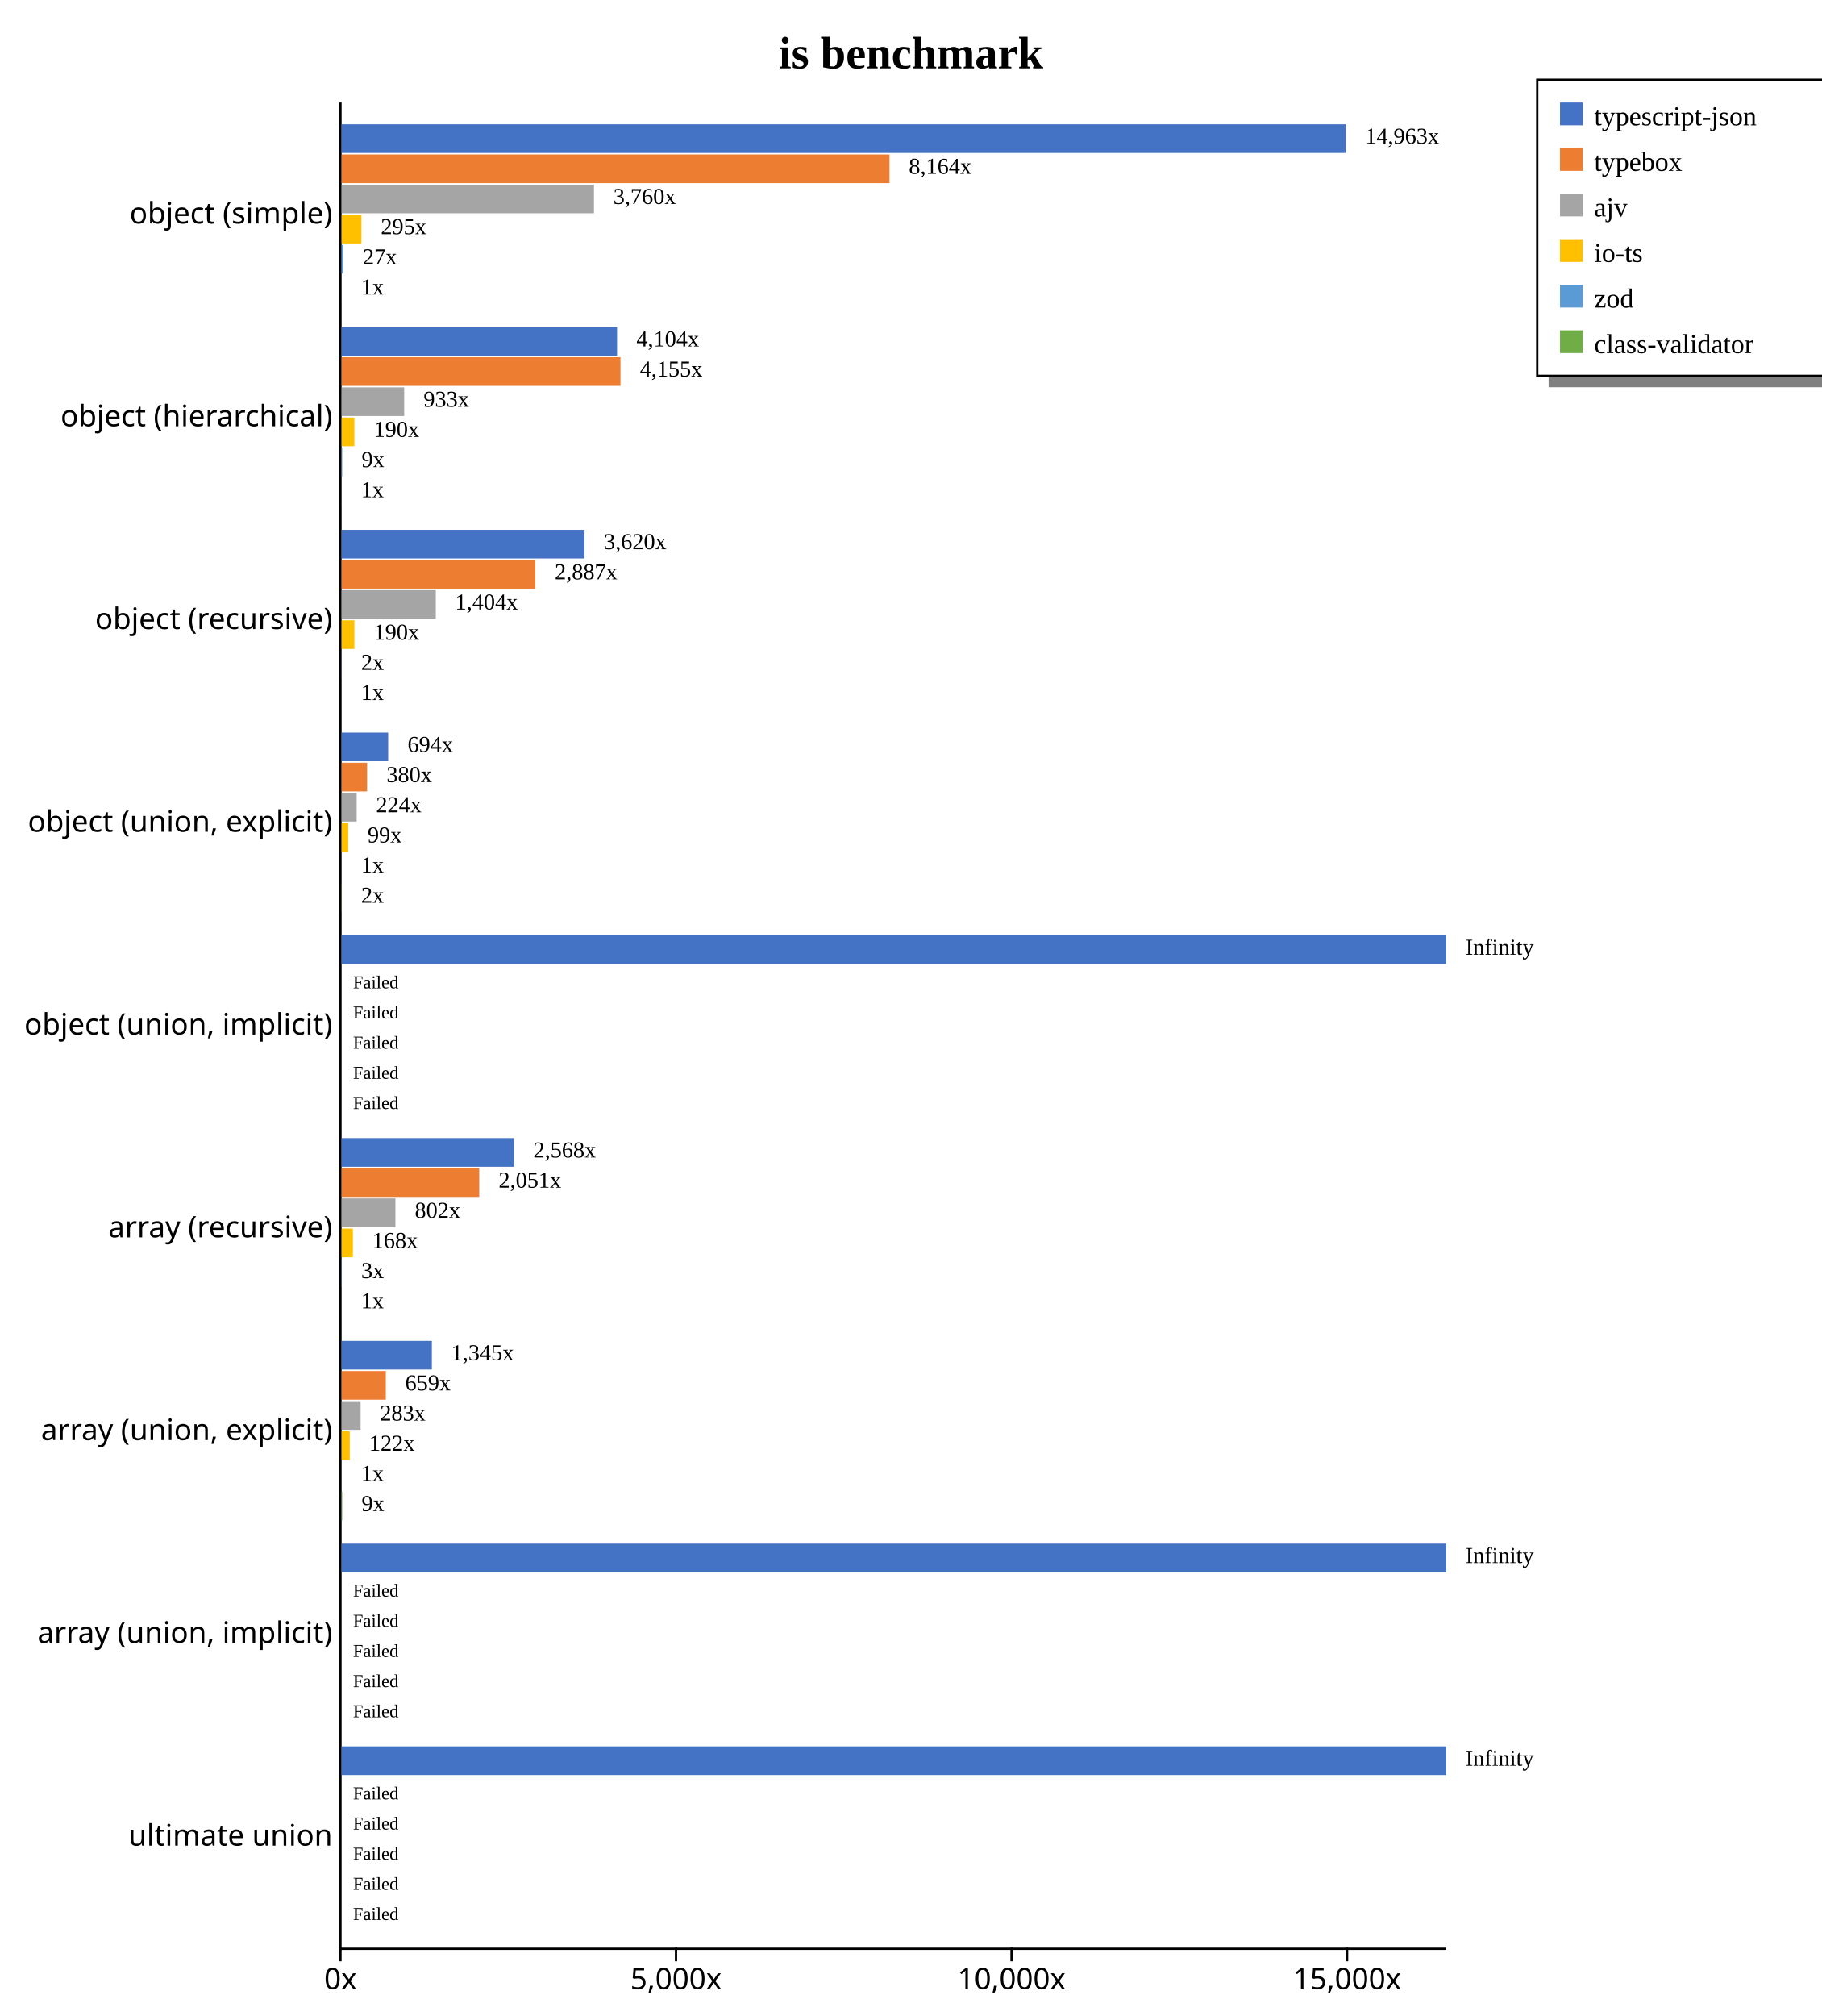
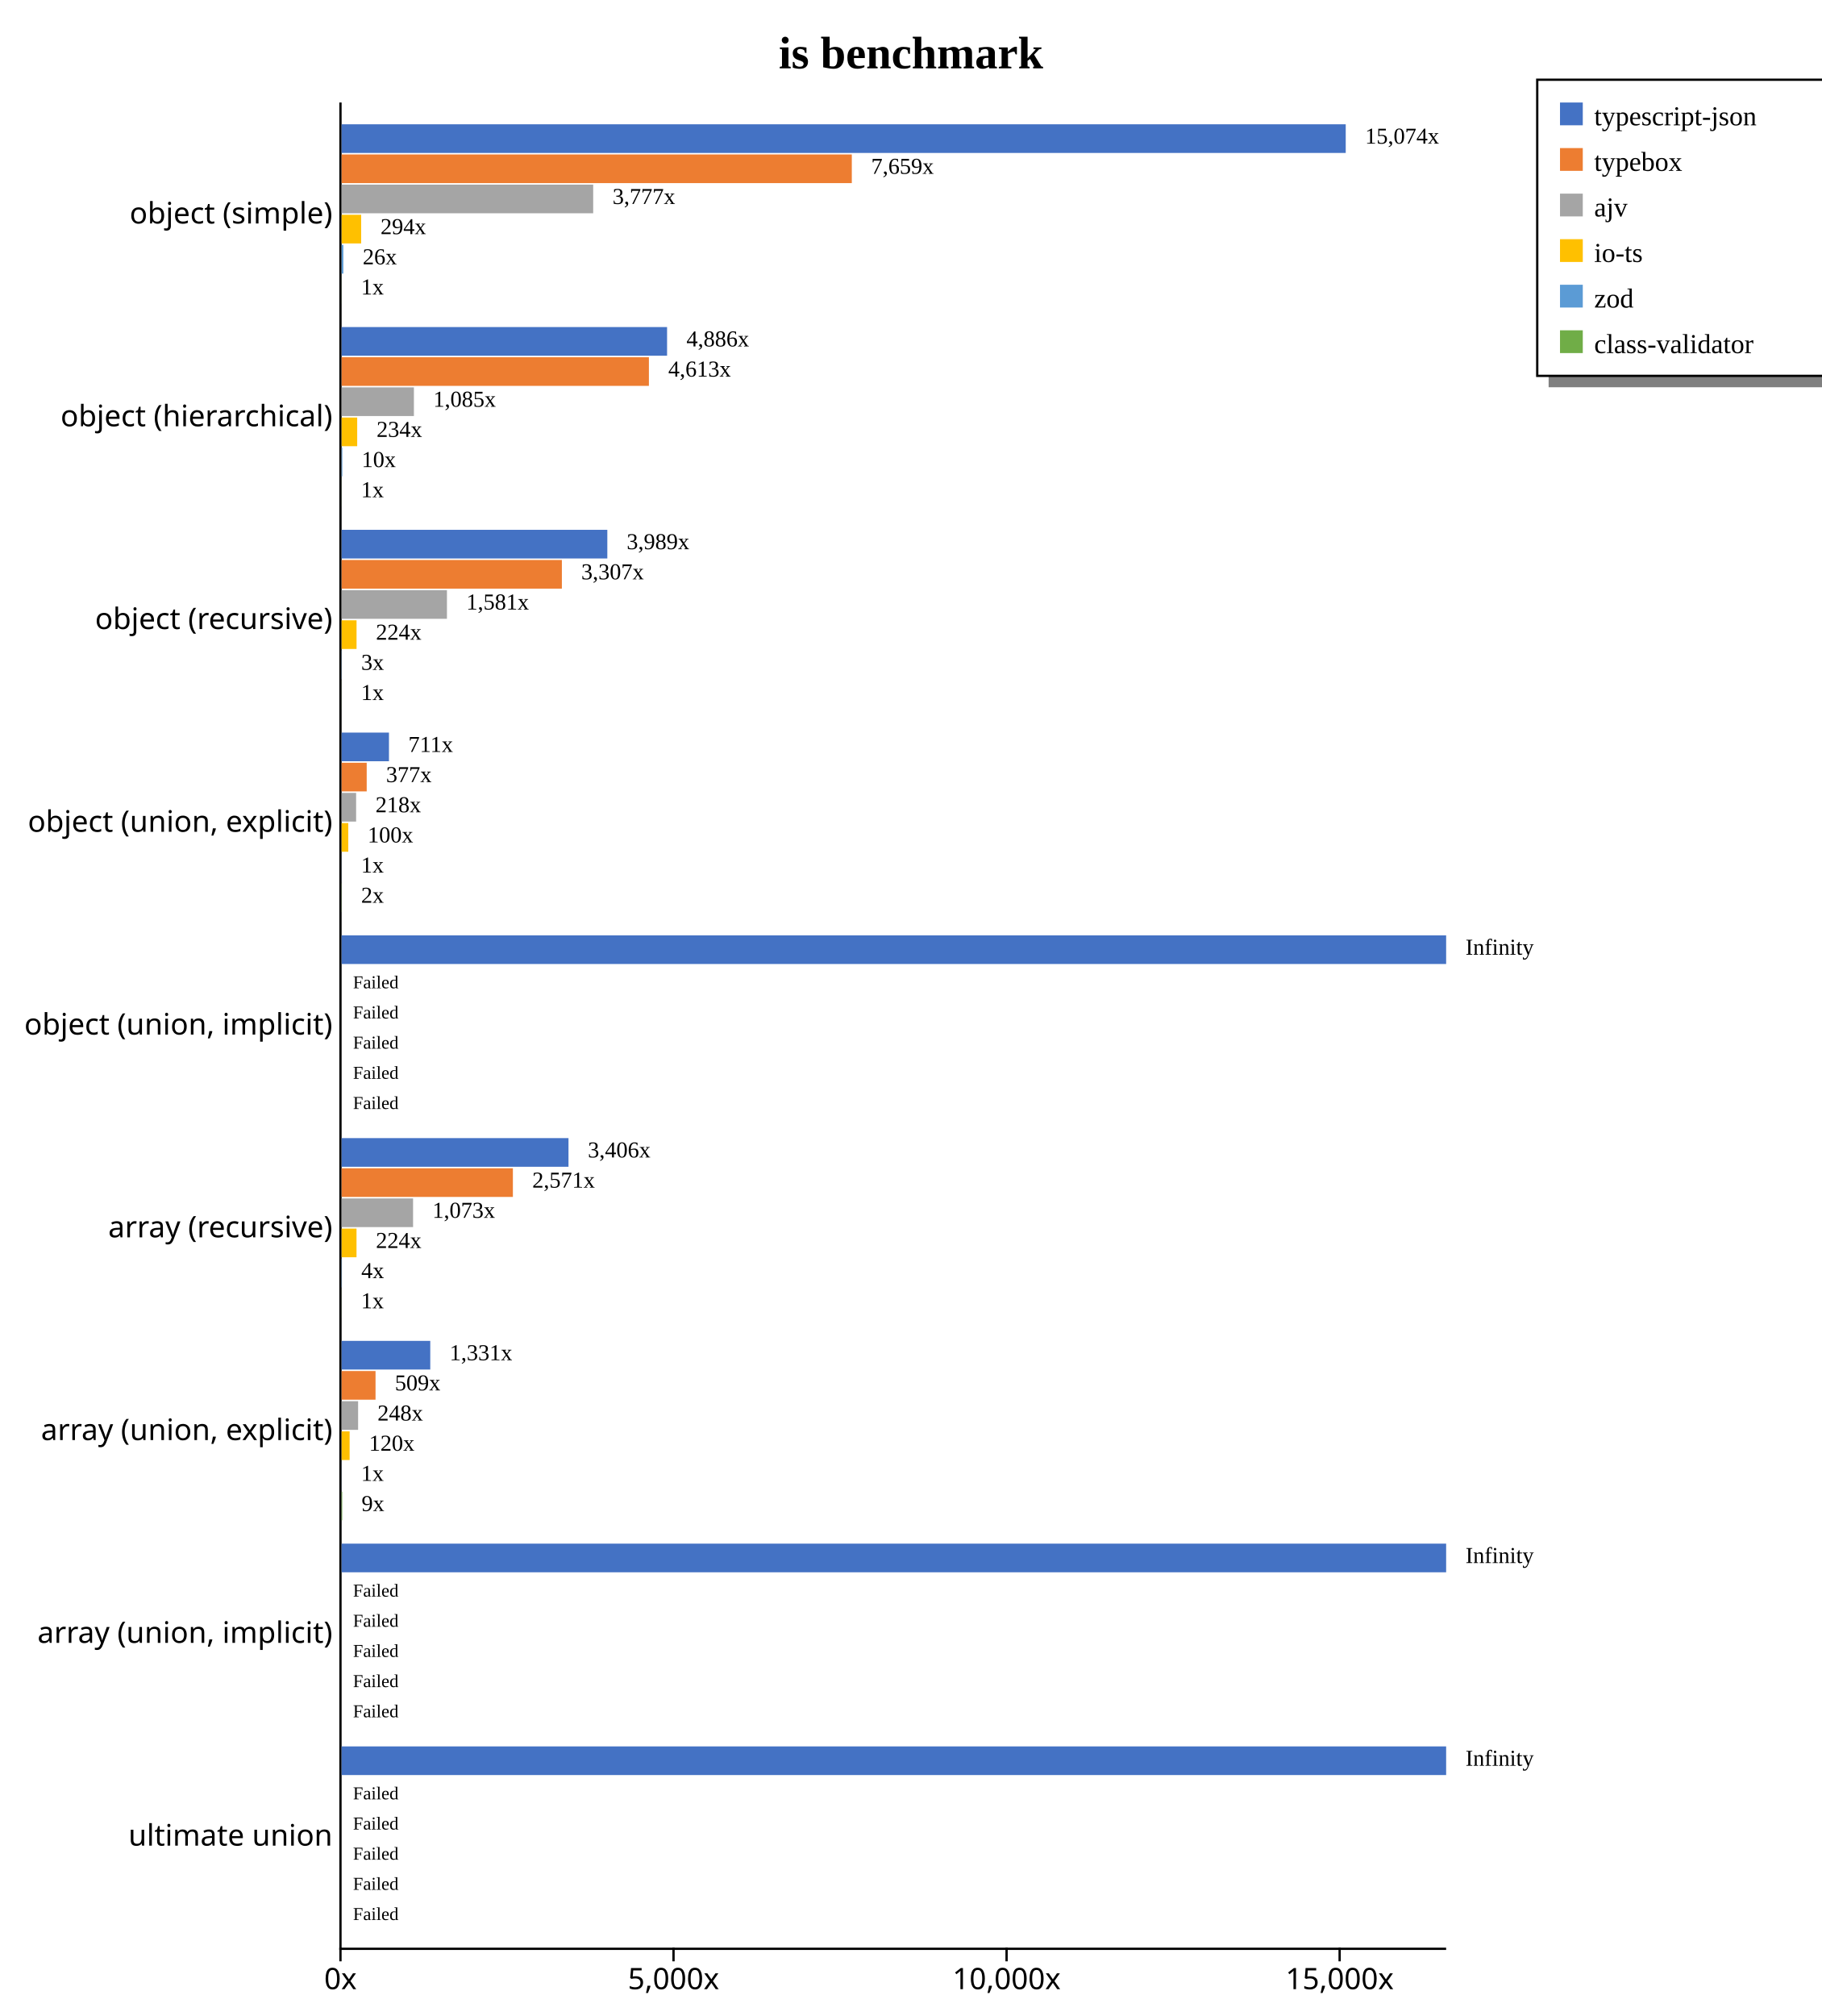
<svg xmlns="http://www.w3.org/2000/svg" width="800" height="885" style="background-color: white;">
  <g class="y axis" transform="translate(149,45)" fill="none" font-size="10" font-family="sans-serif" text-anchor="end" style="font-size: 13px;">
    <path class="domain" stroke="#000" d="M0,0.5H0.5V810.5H0" />
    <g class="tick" opacity="1" transform="translate(0,48.95604)" style="font-size: 13px;">
      <line stroke="#000" x2="0" />
      <text fill="#000" x="-3" dy="0.32em">object (simple)    </text>
    </g>
    <g class="tick" opacity="1" transform="translate(0,137.967)" style="font-size: 13px;">
      <line stroke="#000" x2="0" />
      <text fill="#000" x="-3" dy="0.32em">object (hierarchical)    </text>
    </g>
    <g class="tick" opacity="1" transform="translate(0,226.978)" style="font-size: 13px;">
      <line stroke="#000" x2="0" />
      <text fill="#000" x="-3" dy="0.32em">object (recursive)    </text>
    </g>
    <g class="tick" opacity="1" transform="translate(0,315.989)" style="font-size: 13px;">
      <line stroke="#000" x2="0" />
      <text fill="#000" x="-3" dy="0.32em">object (union, explicit)    </text>
    </g>
    <g class="tick" opacity="1" transform="translate(0,405)" style="font-size: 13px;">
      <line stroke="#000" x2="0" />
      <text fill="#000" x="-3" dy="0.32em">object (union, implicit)    </text>
    </g>
    <g class="tick" opacity="1" transform="translate(0,494.011)" style="font-size: 13px;">
      <line stroke="#000" x2="0" />
      <text fill="#000" x="-3" dy="0.32em">array (recursive)    </text>
    </g>
    <g class="tick" opacity="1" transform="translate(0,583.022)" style="font-size: 13px;">
      <line stroke="#000" x2="0" />
      <text fill="#000" x="-3" dy="0.32em">array (union, explicit)    </text>
    </g>
    <g class="tick" opacity="1" transform="translate(0,672.033)" style="font-size: 13px;">
      <line stroke="#000" x2="0" />
      <text fill="#000" x="-3" dy="0.32em">array (union, implicit)    </text>
    </g>
    <g class="tick" opacity="1" transform="translate(0,761.044)" style="font-size: 13px;">
      <line stroke="#000" x2="0" />
      <text fill="#000" x="-3" dy="0.32em">ultimate union    </text>
    </g>
  </g>
  <g class="x axis" transform="translate(149,855)" fill="none" font-size="10" font-family="sans-serif" text-anchor="middle" style="font-size: 13px;">
    <path class="domain" stroke="#000" d="M0.5,0V0.5H485.5V0" />
    <g class="tick" opacity="1" transform="translate(0.5,0)" style="font-size: 13px;">
      <line stroke="#000" y2="6" />
      <text fill="#000" y="9" dy="0.71em">0x</text>
    </g>
-     <g class="tick" opacity="1" transform="translate(147.8346,0)" style="font-size: 13px;">
+     <g class="tick" opacity="1" transform="translate(146.7438,0)" style="font-size: 13px;">
      <line stroke="#000" y2="6" />
      <text fill="#000" y="9" dy="0.71em">5,000x</text>
    </g>
-     <g class="tick" opacity="1" transform="translate(295.1693,0)" style="font-size: 13px;">
+     <g class="tick" opacity="1" transform="translate(292.9876,0)" style="font-size: 13px;">
      <line stroke="#000" y2="6" />
      <text fill="#000" y="9" dy="0.71em">10,000x</text>
    </g>
-     <g class="tick" opacity="1" transform="translate(442.5039,0)" style="font-size: 13px;">
+     <g class="tick" opacity="1" transform="translate(439.2314,0)" style="font-size: 13px;">
      <line stroke="#000" y2="6" />
      <text fill="#000" y="9" dy="0.71em">15,000x</text>
    </g>
  </g>
  <text transform="translate(400, 30)" style="text-anchor: middle; font-size: 20px; font-weight: bold;">is benchmark</text>
  <rect x="680" y="165" width="200" height="5" fill="gray" />
  <rect x="675" y="35" width="200" height="130" fill="none" stroke="black" />
  <rect x="685" y="45" width="10" height="10" style="fill: #4472c4;" />
  <text x="700" y="55" style="font-size: 12px;">typescript-json</text>
  <rect x="685" y="65" width="10" height="10" style="fill: #ed7d31;" />
  <text x="700" y="75" style="font-size: 12px;">typebox</text>
  <rect x="685" y="85" width="10" height="10" style="fill: #a5a5a5;" />
  <text x="700" y="95" style="font-size: 12px;">ajv</text>
  <rect x="685" y="105" width="10" height="10" style="fill: #ffc000;" />
  <text x="700" y="115" style="font-size: 12px;">io-ts</text>
  <rect x="685" y="125" width="10" height="10" style="fill: #5b9bd5;" />
  <text x="700" y="135" style="font-size: 12px;">zod</text>
  <rect x="685" y="145" width="10" height="10" style="fill: #70ad47;" />
  <text x="700" y="155" style="font-size: 12px;">class-validator</text>
  <g style="font-size: 13px;">
    <g style="font-size: 13px;">
      <rect x="150" y="54.563" width="440.909" height="12.579" fill="#4472c4" />
-       <rect x="150" y="67.804" width="240.575" height="12.579" fill="#ed7d31" />
-       <rect x="150" y="81.046" width="110.801" height="12.579" fill="#a5a5a5" />
-       <rect x="150" y="94.287" width="8.707" height="12.579" fill="#ffc000" />
-       <rect x="150" y="107.528" width="0.787" height="12.579" fill="#5b9bd5" />
+       <rect x="150" y="67.804" width="224.028" height="12.579" fill="#ed7d31" />
+       <rect x="150" y="81.046" width="110.469" height="12.579" fill="#a5a5a5" />
+       <rect x="150" y="94.287" width="8.588" height="12.579" fill="#ffc000" />
+       <rect x="150" y="107.528" width="0.76" height="12.579" fill="#5b9bd5" />
      <rect x="150" y="120.77" width="0.029" height="12.579" fill="#70ad47" />
-       <text class="label" x="599.409" y="63.063" font-size="10px">14,963x</text>
-       <text class="label" x="399.075" y="76.304" font-size="10px">8,164x</text>
-       <text class="label" x="269.301" y="89.546" font-size="10px">3,760x</text>
-       <text class="label" x="167.207" y="102.787" font-size="10px">295x</text>
-       <text class="label" x="159.287" y="116.028" font-size="10px">27x</text>
+       <text class="label" x="599.409" y="63.063" font-size="10px">15,074x</text>
+       <text class="label" x="382.528" y="76.304" font-size="10px">7,659x</text>
+       <text class="label" x="268.969" y="89.546" font-size="10px">3,777x</text>
+       <text class="label" x="167.088" y="102.787" font-size="10px">294x</text>
+       <text class="label" x="159.26" y="116.028" font-size="10px">26x</text>
      <text class="label" x="158.529" y="129.27" font-size="10px">1x</text>
      <text class="label" x="595.909" y="64.563" font-size="8px" />
-       <text class="label" x="395.575" y="77.804" font-size="8px" />
-       <text class="label" x="265.801" y="91.046" font-size="8px" />
-       <text class="label" x="163.707" y="104.287" font-size="8px" />
-       <text class="label" x="155.787" y="117.528" font-size="8px" />
+       <text class="label" x="379.028" y="77.804" font-size="8px" />
+       <text class="label" x="265.469" y="91.046" font-size="8px" />
+       <text class="label" x="163.588" y="104.287" font-size="8px" />
+       <text class="label" x="155.76" y="117.528" font-size="8px" />
      <text class="label" x="155.029" y="130.77" font-size="8px" />
    </g>
    <g style="font-size: 13px;">
-       <rect x="150" y="143.574" width="120.938" height="12.579" fill="#4472c4" />
-       <rect x="150" y="156.815" width="122.45" height="12.579" fill="#ed7d31" />
-       <rect x="150" y="170.057" width="27.479" height="12.579" fill="#a5a5a5" />
-       <rect x="150" y="183.298" width="5.6" height="12.579" fill="#ffc000" />
-       <rect x="150" y="196.539" width="0.263" height="12.579" fill="#5b9bd5" />
+       <rect x="150" y="143.574" width="142.911" height="12.579" fill="#4472c4" />
+       <rect x="150" y="156.815" width="134.932" height="12.579" fill="#ed7d31" />
+       <rect x="150" y="170.057" width="31.747" height="12.579" fill="#a5a5a5" />
+       <rect x="150" y="183.298" width="6.846" height="12.579" fill="#ffc000" />
+       <rect x="150" y="196.539" width="0.305" height="12.579" fill="#5b9bd5" />
      <rect x="150" y="209.781" width="0.029" height="12.579" fill="#70ad47" />
-       <text class="label" x="279.438" y="152.074" font-size="10px">4,104x</text>
-       <text class="label" x="280.95" y="165.315" font-size="10px">4,155x</text>
-       <text class="label" x="185.979" y="178.557" font-size="10px">933x</text>
-       <text class="label" x="164.1" y="191.798" font-size="10px">190x</text>
-       <text class="label" x="158.763" y="205.039" font-size="10px">9x</text>
+       <text class="label" x="301.411" y="152.074" font-size="10px">4,886x</text>
+       <text class="label" x="293.432" y="165.315" font-size="10px">4,613x</text>
+       <text class="label" x="190.247" y="178.557" font-size="10px">1,085x</text>
+       <text class="label" x="165.346" y="191.798" font-size="10px">234x</text>
+       <text class="label" x="158.805" y="205.039" font-size="10px">10x</text>
      <text class="label" x="158.529" y="218.281" font-size="10px">1x</text>
-       <text class="label" x="275.938" y="153.574" font-size="8px" />
-       <text class="label" x="277.45" y="166.815" font-size="8px" />
-       <text class="label" x="182.479" y="180.057" font-size="8px" />
-       <text class="label" x="160.6" y="193.298" font-size="8px" />
-       <text class="label" x="155.263" y="206.539" font-size="8px" />
+       <text class="label" x="297.911" y="153.574" font-size="8px" />
+       <text class="label" x="289.932" y="166.815" font-size="8px" />
+       <text class="label" x="186.747" y="180.057" font-size="8px" />
+       <text class="label" x="161.846" y="193.298" font-size="8px" />
+       <text class="label" x="155.305" y="206.539" font-size="8px" />
      <text class="label" x="155.029" y="219.781" font-size="8px" />
    </g>
    <g style="font-size: 13px;">
-       <rect x="150" y="232.585" width="106.66" height="12.579" fill="#4472c4" />
-       <rect x="150" y="245.826" width="85.077" height="12.579" fill="#ed7d31" />
-       <rect x="150" y="259.068" width="41.358" height="12.579" fill="#a5a5a5" />
-       <rect x="150" y="272.309" width="5.608" height="12.579" fill="#ffc000" />
-       <rect x="150" y="285.55" width="0.072" height="12.579" fill="#5b9bd5" />
+       <rect x="150" y="232.585" width="116.675" height="12.579" fill="#4472c4" />
+       <rect x="150" y="245.826" width="96.719" height="12.579" fill="#ed7d31" />
+       <rect x="150" y="259.068" width="46.251" height="12.579" fill="#a5a5a5" />
+       <rect x="150" y="272.309" width="6.561" height="12.579" fill="#ffc000" />
+       <rect x="150" y="285.55" width="0.081" height="12.579" fill="#5b9bd5" />
      <rect x="150" y="298.792" width="0.029" height="12.579" fill="#70ad47" />
-       <text class="label" x="265.16" y="241.085" font-size="10px">3,620x</text>
-       <text class="label" x="243.577" y="254.326" font-size="10px">2,887x</text>
-       <text class="label" x="199.858" y="267.568" font-size="10px">1,404x</text>
-       <text class="label" x="164.108" y="280.809" font-size="10px">190x</text>
-       <text class="label" x="158.572" y="294.05" font-size="10px">2x</text>
+       <text class="label" x="275.175" y="241.085" font-size="10px">3,989x</text>
+       <text class="label" x="255.219" y="254.326" font-size="10px">3,307x</text>
+       <text class="label" x="204.751" y="267.568" font-size="10px">1,581x</text>
+       <text class="label" x="165.061" y="280.809" font-size="10px">224x</text>
+       <text class="label" x="158.581" y="294.05" font-size="10px">3x</text>
      <text class="label" x="158.529" y="307.292" font-size="10px">1x</text>
-       <text class="label" x="261.66" y="242.585" font-size="8px" />
-       <text class="label" x="240.077" y="255.826" font-size="8px" />
-       <text class="label" x="196.358" y="269.068" font-size="8px" />
-       <text class="label" x="160.608" y="282.309" font-size="8px" />
-       <text class="label" x="155.072" y="295.55" font-size="8px" />
+       <text class="label" x="271.675" y="242.585" font-size="8px" />
+       <text class="label" x="251.719" y="255.826" font-size="8px" />
+       <text class="label" x="201.251" y="269.068" font-size="8px" />
+       <text class="label" x="161.561" y="282.309" font-size="8px" />
+       <text class="label" x="155.081" y="295.55" font-size="8px" />
      <text class="label" x="155.029" y="308.792" font-size="8px" />
    </g>
    <g style="font-size: 13px;">
-       <rect x="150" y="321.596" width="20.441" height="12.579" fill="#4472c4" />
-       <rect x="150" y="334.837" width="11.198" height="12.579" fill="#ed7d31" />
-       <rect x="150" y="348.079" width="6.605" height="12.579" fill="#a5a5a5" />
-       <rect x="150" y="361.32" width="2.908" height="12.579" fill="#ffc000" />
+       <rect x="150" y="321.596" width="20.796" height="12.579" fill="#4472c4" />
+       <rect x="150" y="334.837" width="11.019" height="12.579" fill="#ed7d31" />
+       <rect x="150" y="348.079" width="6.37" height="12.579" fill="#a5a5a5" />
+       <rect x="150" y="361.32" width="2.928" height="12.579" fill="#ffc000" />
      <rect x="150" y="374.561" width="0.029" height="12.579" fill="#5b9bd5" />
-       <rect x="150" y="387.803" width="0.069" height="12.579" fill="#70ad47" />
-       <text class="label" x="178.941" y="330.096" font-size="10px">694x</text>
-       <text class="label" x="169.698" y="343.337" font-size="10px">380x</text>
-       <text class="label" x="165.105" y="356.579" font-size="10px">224x</text>
-       <text class="label" x="161.408" y="369.82" font-size="10px">99x</text>
+       <rect x="150" y="387.803" width="0.064" height="12.579" fill="#70ad47" />
+       <text class="label" x="179.296" y="330.096" font-size="10px">711x</text>
+       <text class="label" x="169.519" y="343.337" font-size="10px">377x</text>
+       <text class="label" x="164.87" y="356.579" font-size="10px">218x</text>
+       <text class="label" x="161.428" y="369.82" font-size="10px">100x</text>
      <text class="label" x="158.529" y="383.061" font-size="10px">1x</text>
-       <text class="label" x="158.569" y="396.303" font-size="10px">2x</text>
-       <text class="label" x="175.441" y="331.596" font-size="8px" />
-       <text class="label" x="166.198" y="344.837" font-size="8px" />
-       <text class="label" x="161.605" y="358.079" font-size="8px" />
-       <text class="label" x="157.908" y="371.32" font-size="8px" />
+       <text class="label" x="158.564" y="396.303" font-size="10px">2x</text>
+       <text class="label" x="175.796" y="331.596" font-size="8px" />
+       <text class="label" x="166.019" y="344.837" font-size="8px" />
+       <text class="label" x="161.37" y="358.079" font-size="8px" />
+       <text class="label" x="157.928" y="371.32" font-size="8px" />
      <text class="label" x="155.029" y="384.561" font-size="8px" />
-       <text class="label" x="155.069" y="397.803" font-size="8px" />
+       <text class="label" x="155.064" y="397.803" font-size="8px" />
    </g>
    <g style="font-size: 13px;">
      <rect x="150" y="410.607" width="485" height="12.579" fill="#4472c4" />
      <rect x="150" y="423.848" width="0" height="12.579" fill="#ed7d31" />
      <rect x="150" y="437.09" width="0" height="12.579" fill="#a5a5a5" />
      <rect x="150" y="450.331" width="0" height="12.579" fill="#ffc000" />
      <rect x="150" y="463.572" width="0" height="12.579" fill="#5b9bd5" />
      <rect x="150" y="476.814" width="0" height="12.579" fill="#70ad47" />
      <text class="label" x="643.5" y="419.107" font-size="10px">Infinity</text>
      <text class="label" x="158.5" y="432.348" font-size="10px" />
      <text class="label" x="158.5" y="445.59" font-size="10px" />
      <text class="label" x="158.5" y="458.831" font-size="10px" />
      <text class="label" x="158.5" y="472.072" font-size="10px" />
      <text class="label" x="158.5" y="485.314" font-size="10px" />
      <text class="label" x="640" y="420.607" font-size="8px" />
      <text class="label" x="155" y="433.848" font-size="8px">Failed</text>
      <text class="label" x="155" y="447.09" font-size="8px">Failed</text>
      <text class="label" x="155" y="460.331" font-size="8px">Failed</text>
      <text class="label" x="155" y="473.572" font-size="8px">Failed</text>
      <text class="label" x="155" y="486.814" font-size="8px">Failed</text>
    </g>
    <g style="font-size: 13px;">
-       <rect x="150" y="499.618" width="75.67" height="12.579" fill="#4472c4" />
-       <rect x="150" y="512.859" width="60.437" height="12.579" fill="#ed7d31" />
-       <rect x="150" y="526.101" width="23.624" height="12.579" fill="#a5a5a5" />
-       <rect x="150" y="539.342" width="4.958" height="12.579" fill="#ffc000" />
-       <rect x="150" y="552.583" width="0.098" height="12.579" fill="#5b9bd5" />
+       <rect x="150" y="499.618" width="99.626" height="12.579" fill="#4472c4" />
+       <rect x="150" y="512.859" width="75.209" height="12.579" fill="#ed7d31" />
+       <rect x="150" y="526.101" width="31.376" height="12.579" fill="#a5a5a5" />
+       <rect x="150" y="539.342" width="6.546" height="12.579" fill="#ffc000" />
+       <rect x="150" y="552.583" width="0.126" height="12.579" fill="#5b9bd5" />
      <rect x="150" y="565.825" width="0.029" height="12.579" fill="#70ad47" />
-       <text class="label" x="234.17" y="508.118" font-size="10px">2,568x</text>
-       <text class="label" x="218.937" y="521.359" font-size="10px">2,051x</text>
-       <text class="label" x="182.124" y="534.601" font-size="10px">802x</text>
-       <text class="label" x="163.458" y="547.842" font-size="10px">168x</text>
-       <text class="label" x="158.598" y="561.083" font-size="10px">3x</text>
+       <text class="label" x="258.126" y="508.118" font-size="10px">3,406x</text>
+       <text class="label" x="233.709" y="521.359" font-size="10px">2,571x</text>
+       <text class="label" x="189.876" y="534.601" font-size="10px">1,073x</text>
+       <text class="label" x="165.046" y="547.842" font-size="10px">224x</text>
+       <text class="label" x="158.626" y="561.083" font-size="10px">4x</text>
      <text class="label" x="158.529" y="574.325" font-size="10px">1x</text>
-       <text class="label" x="230.67" y="509.618" font-size="8px" />
-       <text class="label" x="215.437" y="522.859" font-size="8px" />
-       <text class="label" x="178.624" y="536.101" font-size="8px" />
-       <text class="label" x="159.958" y="549.342" font-size="8px" />
-       <text class="label" x="155.098" y="562.583" font-size="8px" />
+       <text class="label" x="254.626" y="509.618" font-size="8px" />
+       <text class="label" x="230.209" y="522.859" font-size="8px" />
+       <text class="label" x="186.376" y="536.101" font-size="8px" />
+       <text class="label" x="161.546" y="549.342" font-size="8px" />
+       <text class="label" x="155.126" y="562.583" font-size="8px" />
      <text class="label" x="155.029" y="575.825" font-size="8px" />
    </g>
    <g style="font-size: 13px;">
-       <rect x="150" y="588.629" width="39.621" height="12.579" fill="#4472c4" />
-       <rect x="150" y="601.87" width="19.408" height="12.579" fill="#ed7d31" />
-       <rect x="150" y="615.112" width="8.344" height="12.579" fill="#a5a5a5" />
-       <rect x="150" y="628.353" width="3.581" height="12.579" fill="#ffc000" />
+       <rect x="150" y="588.629" width="38.929" height="12.579" fill="#4472c4" />
+       <rect x="150" y="601.87" width="14.896" height="12.579" fill="#ed7d31" />
+       <rect x="150" y="615.112" width="7.247" height="12.579" fill="#a5a5a5" />
+       <rect x="150" y="628.353" width="3.519" height="12.579" fill="#ffc000" />
      <rect x="150" y="641.594" width="0.029" height="12.579" fill="#5b9bd5" />
-       <rect x="150" y="654.836" width="0.257" height="12.579" fill="#70ad47" />
-       <text class="label" x="198.121" y="597.129" font-size="10px">1,345x</text>
-       <text class="label" x="177.908" y="610.37" font-size="10px">659x</text>
-       <text class="label" x="166.844" y="623.612" font-size="10px">283x</text>
-       <text class="label" x="162.081" y="636.853" font-size="10px">122x</text>
+       <rect x="150" y="654.836" width="0.258" height="12.579" fill="#70ad47" />
+       <text class="label" x="197.429" y="597.129" font-size="10px">1,331x</text>
+       <text class="label" x="173.396" y="610.37" font-size="10px">509x</text>
+       <text class="label" x="165.747" y="623.612" font-size="10px">248x</text>
+       <text class="label" x="162.019" y="636.853" font-size="10px">120x</text>
      <text class="label" x="158.529" y="650.094" font-size="10px">1x</text>
-       <text class="label" x="158.757" y="663.336" font-size="10px">9x</text>
-       <text class="label" x="194.621" y="598.629" font-size="8px" />
-       <text class="label" x="174.408" y="611.87" font-size="8px" />
-       <text class="label" x="163.344" y="625.112" font-size="8px" />
-       <text class="label" x="158.581" y="638.353" font-size="8px" />
+       <text class="label" x="158.758" y="663.336" font-size="10px">9x</text>
+       <text class="label" x="193.929" y="598.629" font-size="8px" />
+       <text class="label" x="169.896" y="611.87" font-size="8px" />
+       <text class="label" x="162.247" y="625.112" font-size="8px" />
+       <text class="label" x="158.519" y="638.353" font-size="8px" />
      <text class="label" x="155.029" y="651.594" font-size="8px" />
-       <text class="label" x="155.257" y="664.836" font-size="8px" />
+       <text class="label" x="155.258" y="664.836" font-size="8px" />
    </g>
    <g style="font-size: 13px;">
      <rect x="150" y="677.64" width="485" height="12.579" fill="#4472c4" />
      <rect x="150" y="690.881" width="0" height="12.579" fill="#ed7d31" />
      <rect x="150" y="704.123" width="0" height="12.579" fill="#a5a5a5" />
      <rect x="150" y="717.364" width="0" height="12.579" fill="#ffc000" />
      <rect x="150" y="730.605" width="0" height="12.579" fill="#5b9bd5" />
      <rect x="150" y="743.847" width="0" height="12.579" fill="#70ad47" />
      <text class="label" x="643.5" y="686.14" font-size="10px">Infinity</text>
      <text class="label" x="158.5" y="699.381" font-size="10px" />
      <text class="label" x="158.5" y="712.623" font-size="10px" />
      <text class="label" x="158.5" y="725.864" font-size="10px" />
      <text class="label" x="158.5" y="739.105" font-size="10px" />
      <text class="label" x="158.5" y="752.347" font-size="10px" />
      <text class="label" x="640" y="687.64" font-size="8px" />
      <text class="label" x="155" y="700.881" font-size="8px">Failed</text>
      <text class="label" x="155" y="714.123" font-size="8px">Failed</text>
      <text class="label" x="155" y="727.364" font-size="8px">Failed</text>
      <text class="label" x="155" y="740.605" font-size="8px">Failed</text>
      <text class="label" x="155" y="753.847" font-size="8px">Failed</text>
    </g>
    <g style="font-size: 13px;">
      <rect x="150" y="766.651" width="485" height="12.579" fill="#4472c4" />
      <rect x="150" y="779.892" width="0" height="12.579" fill="#ed7d31" />
      <rect x="150" y="793.134" width="0" height="12.579" fill="#a5a5a5" />
      <rect x="150" y="806.375" width="0" height="12.579" fill="#ffc000" />
      <rect x="150" y="819.616" width="0" height="12.579" fill="#5b9bd5" />
      <rect x="150" y="832.858" width="0" height="12.579" fill="#70ad47" />
      <text class="label" x="643.5" y="775.151" font-size="10px">Infinity</text>
      <text class="label" x="158.5" y="788.392" font-size="10px" />
      <text class="label" x="158.5" y="801.634" font-size="10px" />
      <text class="label" x="158.5" y="814.875" font-size="10px" />
      <text class="label" x="158.5" y="828.116" font-size="10px" />
      <text class="label" x="158.5" y="841.358" font-size="10px" />
      <text class="label" x="640" y="776.651" font-size="8px" />
      <text class="label" x="155" y="789.892" font-size="8px">Failed</text>
      <text class="label" x="155" y="803.134" font-size="8px">Failed</text>
      <text class="label" x="155" y="816.375" font-size="8px">Failed</text>
      <text class="label" x="155" y="829.616" font-size="8px">Failed</text>
      <text class="label" x="155" y="842.858" font-size="8px">Failed</text>
    </g>
  </g>
</svg>
